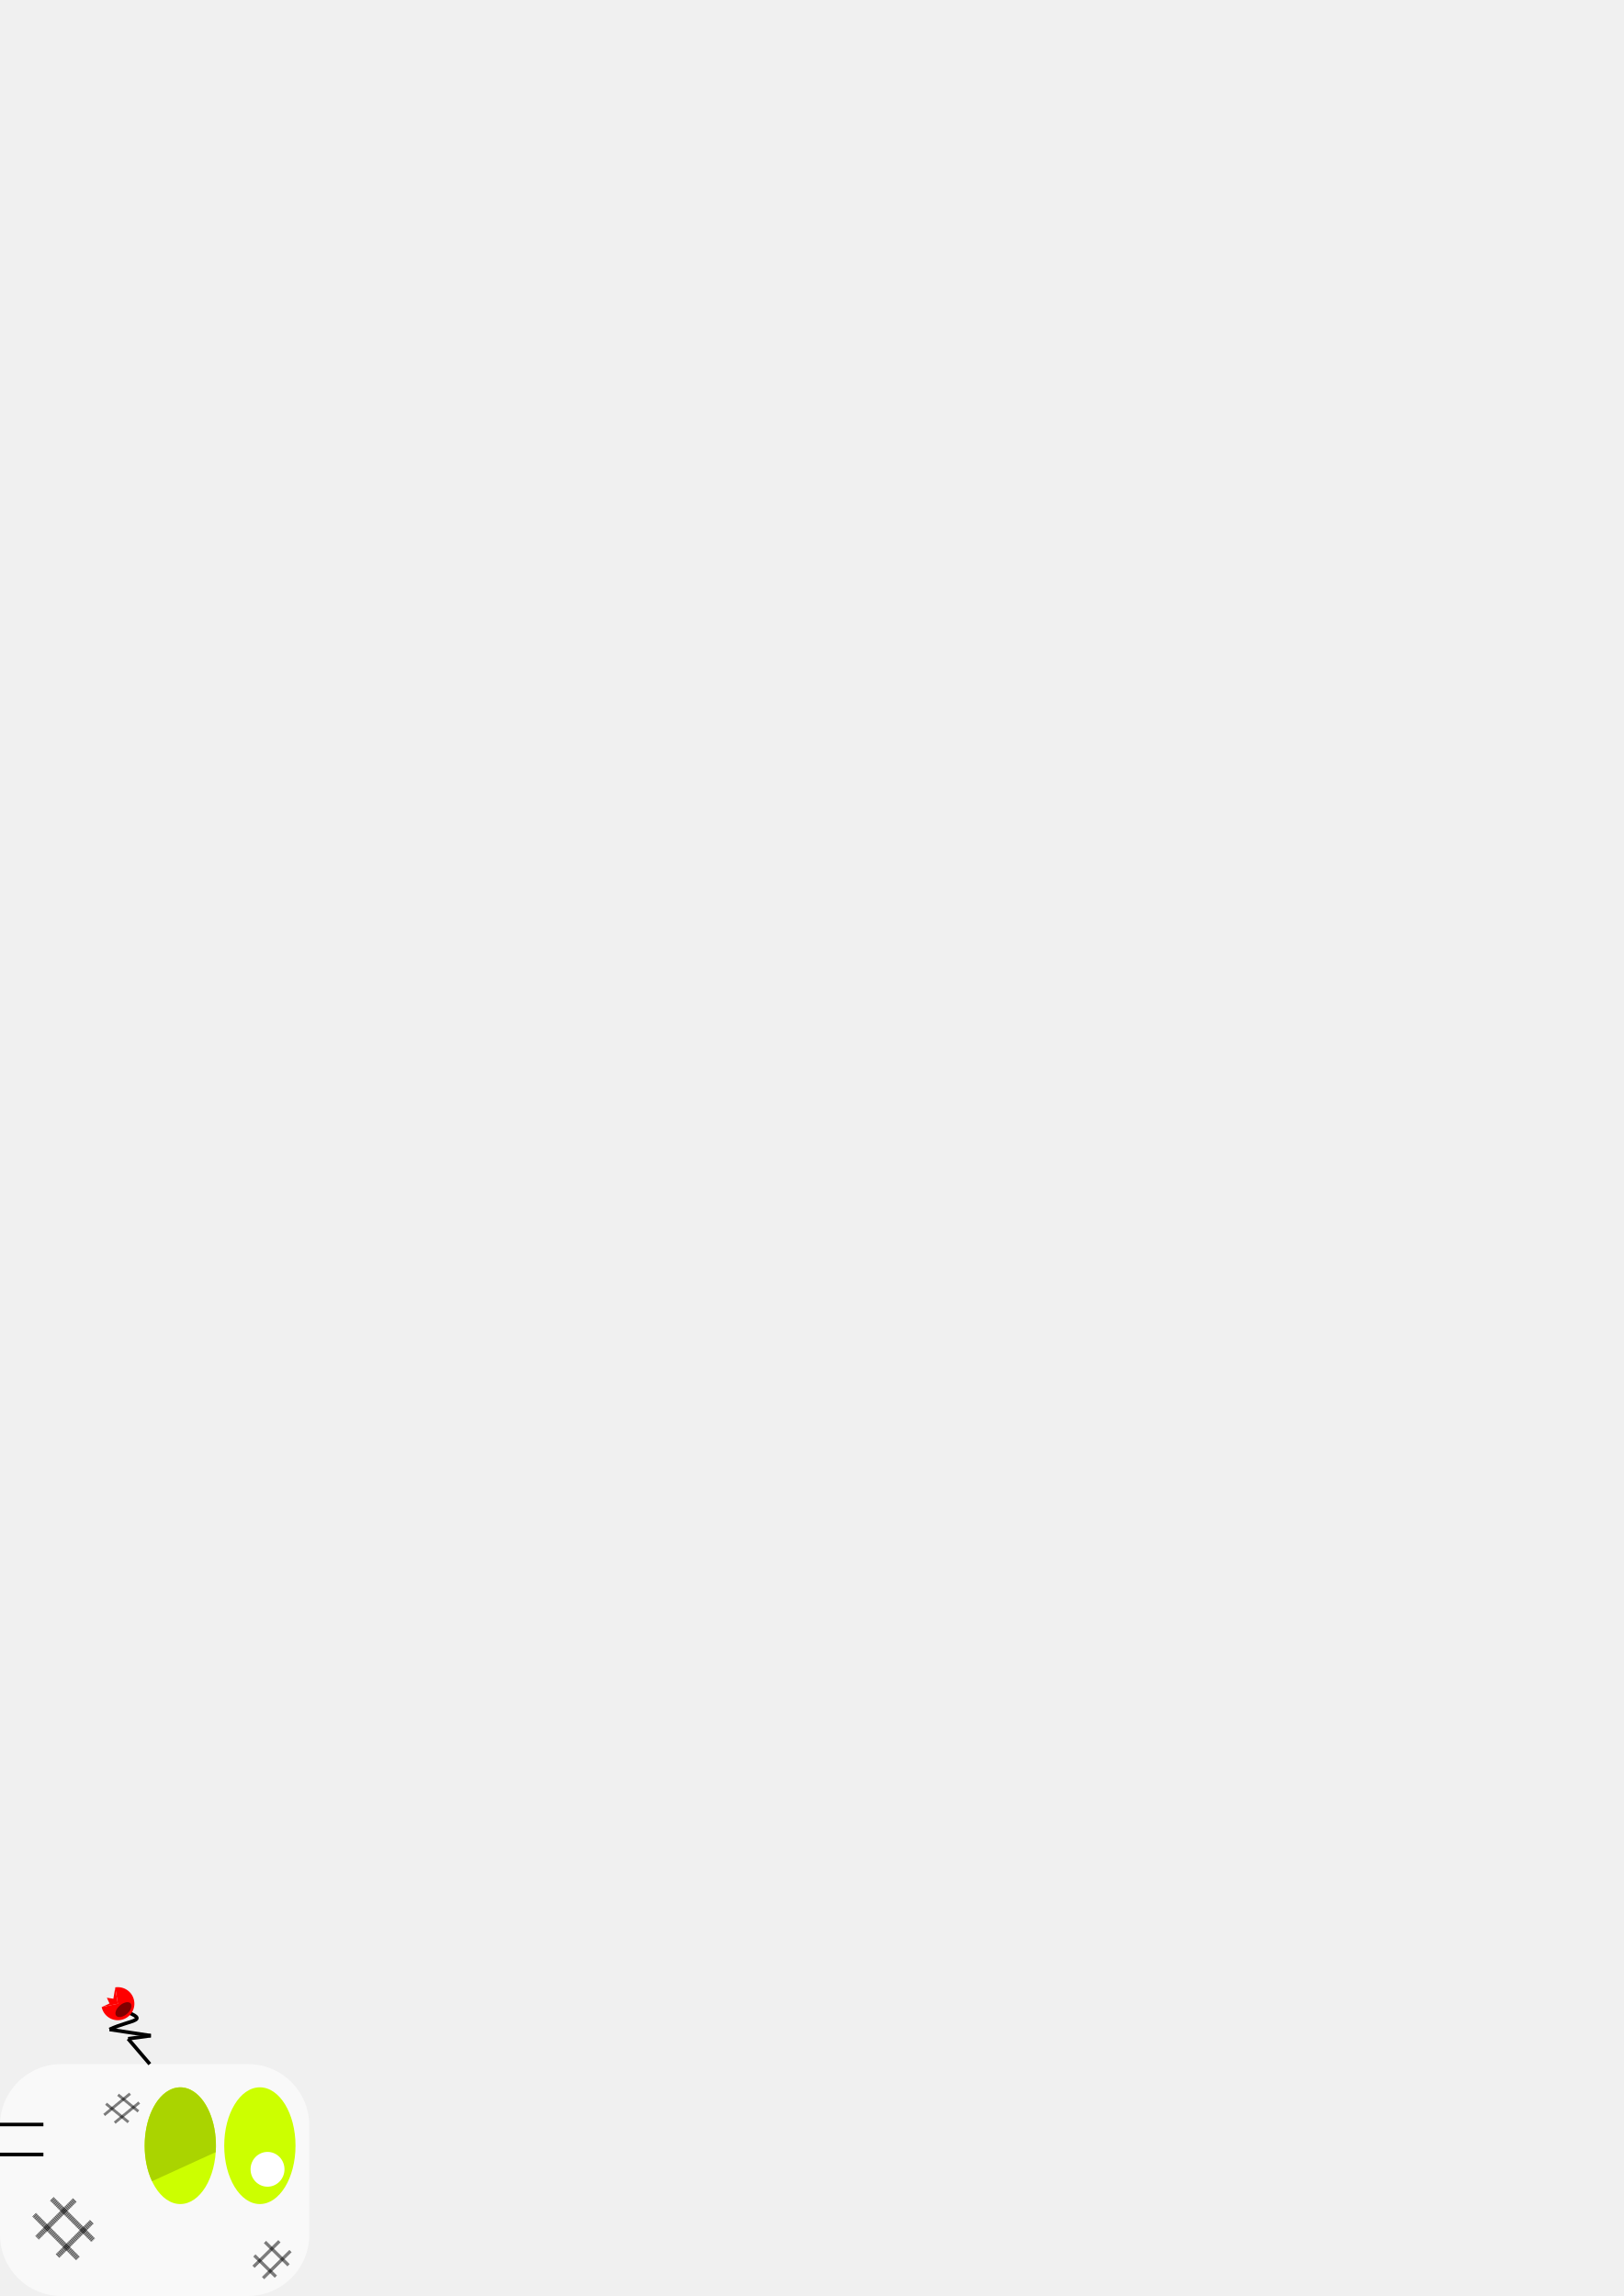
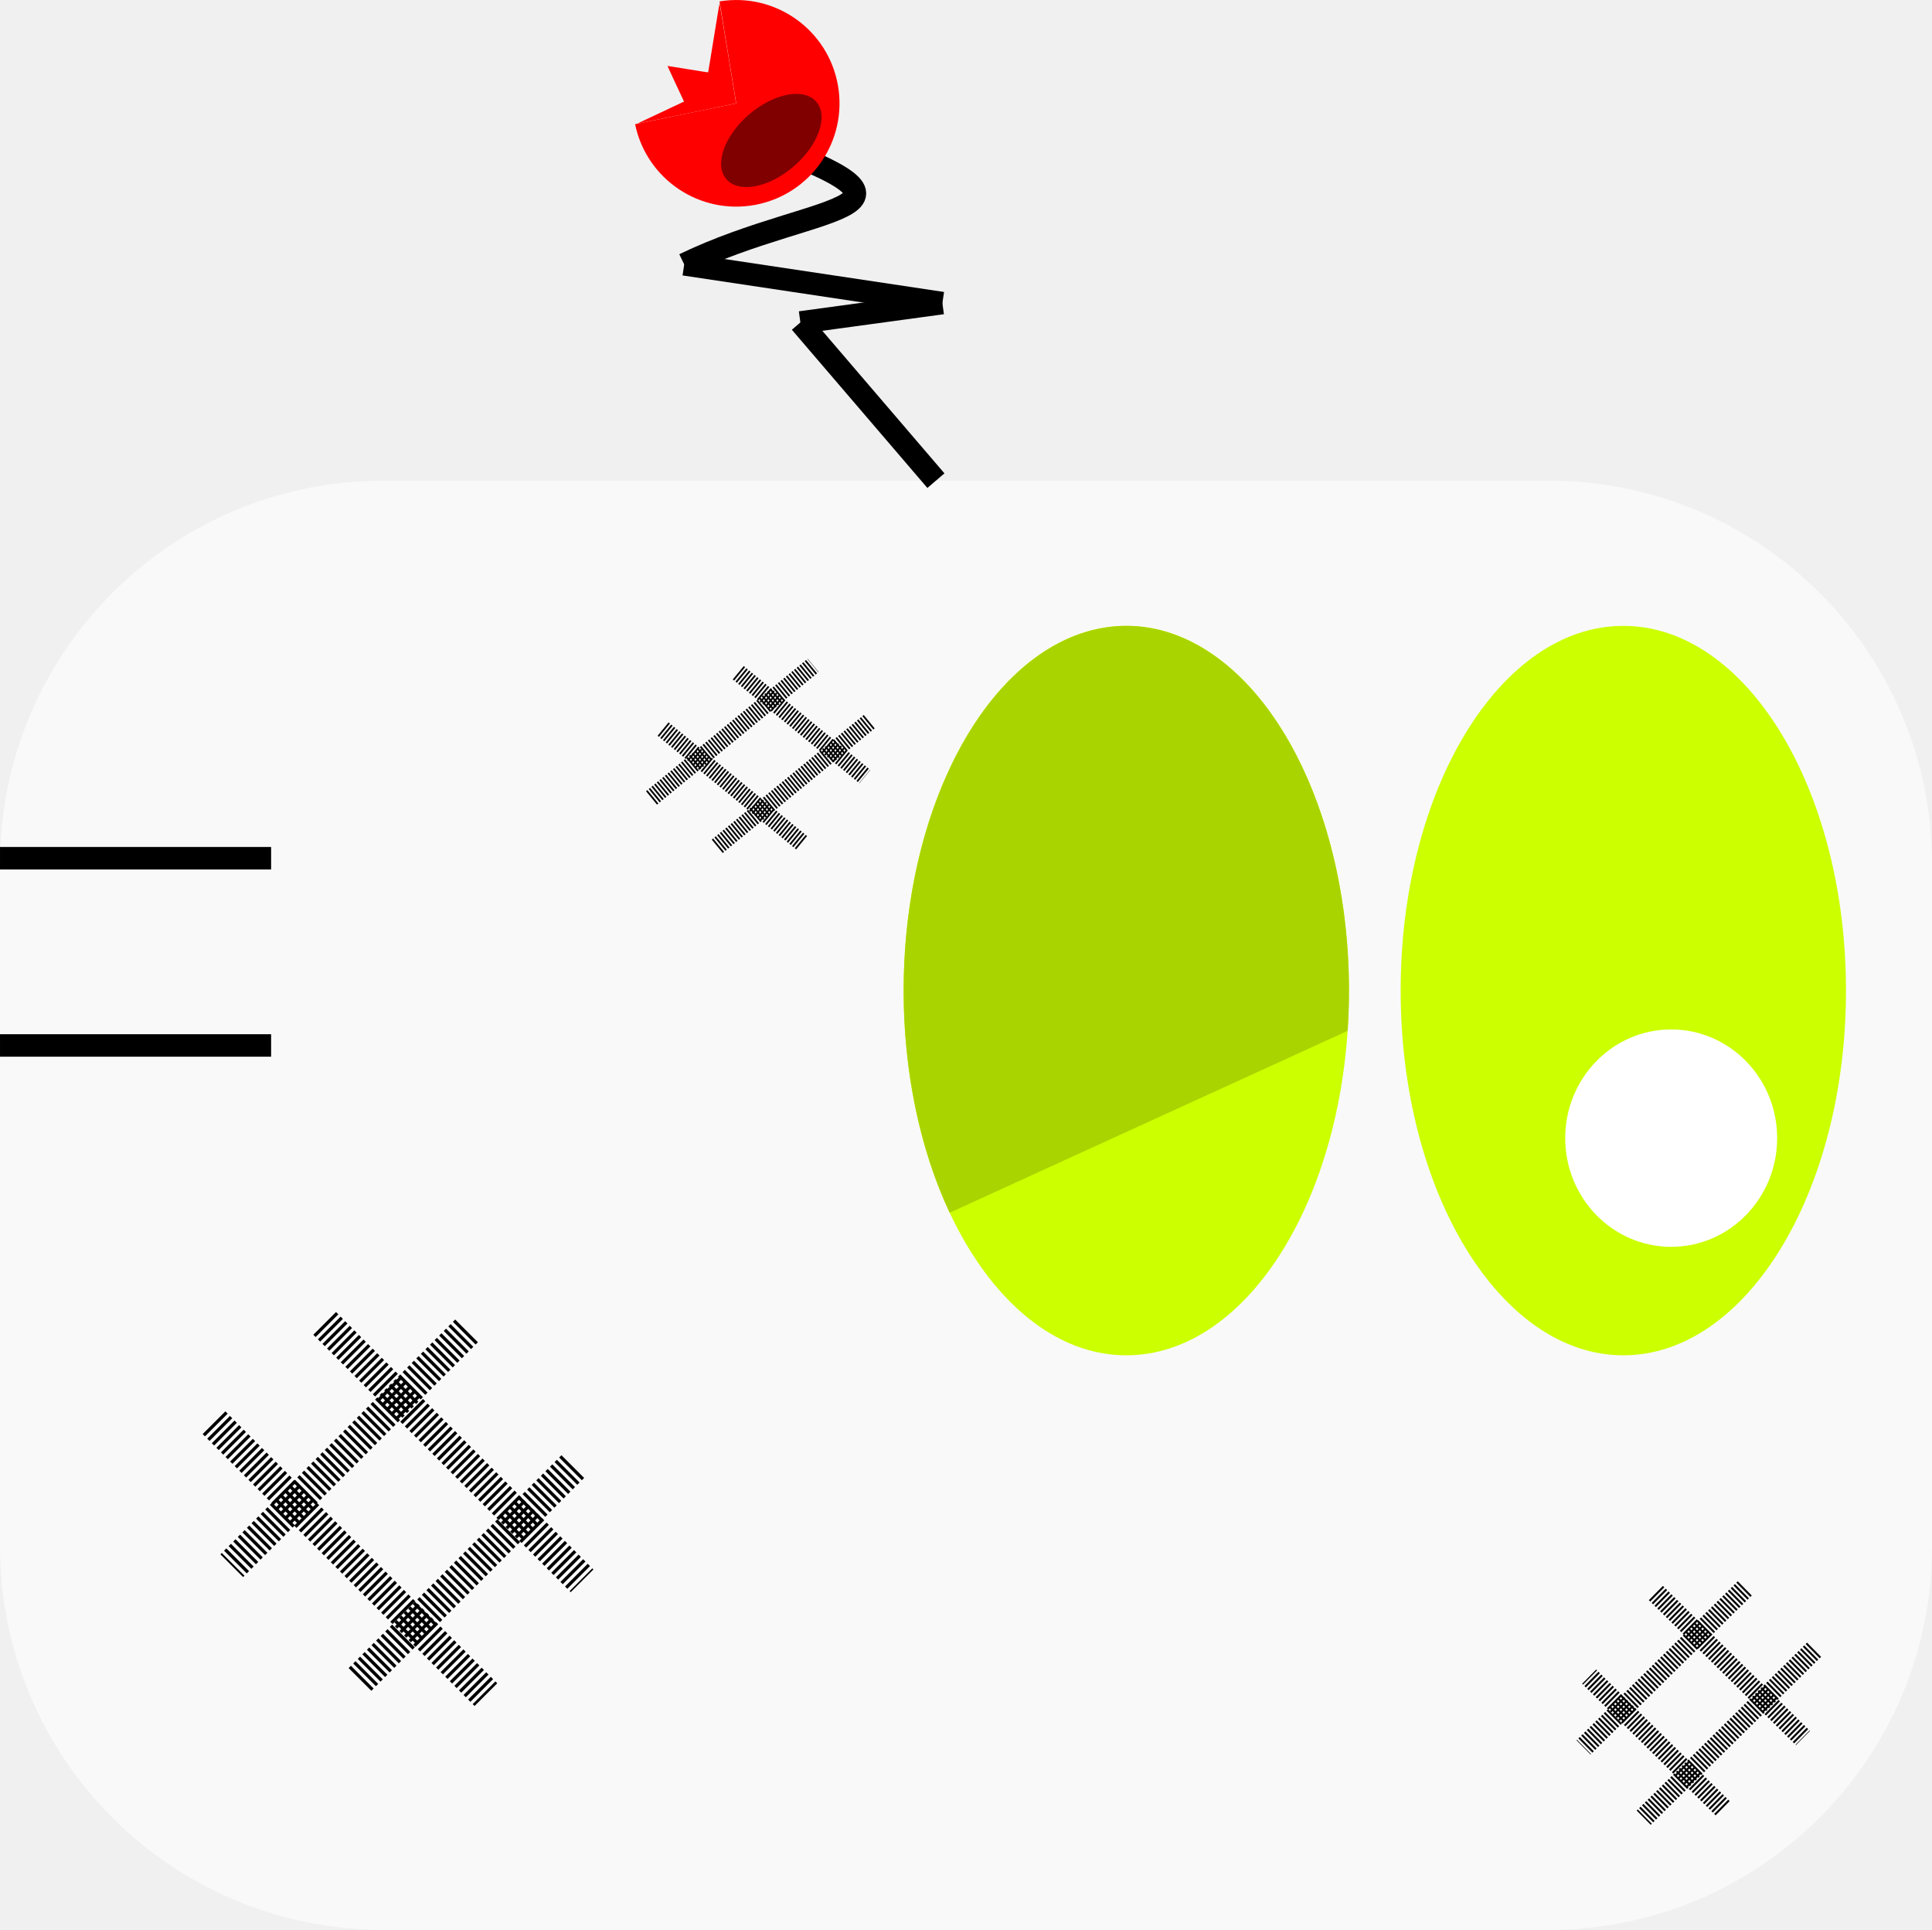
- <svg xmlns="http://www.w3.org/2000/svg" width="210mm" height="297mm" viewBox="0 0 210 297" version="1.1" id="svg8">
+ <svg xmlns="http://www.w3.org/2000/svg" width="151.181" height="150.99" viewBox="0 0 40 39.949" version="1.1" id="svg8">
  <defs id="defs2">
    </defs>
-   <g id="layer1">
-     <rect style="fill:#f9f9f9;fill-opacity:1;stroke:none;stroke-width:1.323;stroke-linecap:square;stroke-linejoin:miter;stroke-miterlimit:4;stroke-dasharray:none;stroke-opacity:1;paint-order:stroke fill markers" id="rect4519" width="40" height="30" x="0" y="267" ry="7.938" />
-     <path style="fill:none;stroke:#000000;stroke-width:0.465;stroke-linecap:butt;stroke-linejoin:miter;stroke-opacity:1;stroke-miterlimit:4;stroke-dasharray:none" d="m 19.377,267 c -0.935,-1.092 -1.871,-2.183 -2.806,-3.275" id="path4523" />
-     <path style="fill:none;stroke:#000000;stroke-width:0.465;stroke-linecap:butt;stroke-linejoin:miter;stroke-opacity:1;stroke-miterlimit:4;stroke-dasharray:none" d="m 16.571,263.725 c 0.98,-0.134 1.96,-0.267 2.94,-0.401" id="path4531" />
-     <path style="fill:none;stroke:#000000;stroke-width:0.465;stroke-linecap:butt;stroke-linejoin:miter;stroke-opacity:1;stroke-miterlimit:4;stroke-dasharray:none" d="m 19.511,263.324 c -1.782,-0.267 -3.564,-0.535 -5.345,-0.802" id="path4539" />
-     <path style="fill:none;stroke:#000000;stroke-width:0.465;stroke-linecap:butt;stroke-linejoin:miter;stroke-opacity:1;stroke-miterlimit:4;stroke-dasharray:none" d="m 14.165,262.522 c 2.835,-1.37 5.892,-1.039 0.802,-2.806" id="path4547" />
-     <path style="fill:#ff0000;fill-opacity:1;stroke:none;stroke-width:1.323;stroke-linecap:square;stroke-linejoin:miter;stroke-miterlimit:4;stroke-dasharray:none;stroke-opacity:1;paint-order:stroke fill markers" id="path4553" d="m 14.897,257.079 a 2.138,2.138 0 0 1 2.451,1.736 2.138,2.138 0 0 1 -1.702,2.474 2.138,2.138 0 0 1 -2.497,-1.668 l 2.094,-0.431 z" />
-     <ellipse ry="7.55" rx="4.61" cy="277.556" cx="33.609" id="ellipse4567" style="fill:#ccff00;fill-opacity:1;stroke:none;stroke-width:1.944;stroke-linecap:square;stroke-linejoin:miter;stroke-miterlimit:4;stroke-dasharray:none;stroke-opacity:1;paint-order:stroke fill markers" />
-     <ellipse style="fill:#ffffff;fill-opacity:1;stroke:none;stroke-width:0.788;stroke-linecap:square;stroke-linejoin:miter;stroke-miterlimit:4;stroke-dasharray:none;stroke-opacity:1;paint-order:stroke fill markers" id="ellipse4569" cx="34.6" cy="280.611" rx="2.194" ry="2.25" />
-     <ellipse style="fill:#ccff00;fill-opacity:1;stroke:none;stroke-width:1.944;stroke-linecap:square;stroke-linejoin:miter;stroke-miterlimit:4;stroke-dasharray:none;stroke-opacity:1;paint-order:stroke fill markers" id="ellipse4571" cx="23.319" cy="277.556" rx="4.61" ry="7.55" />
-     <path style="fill:none;stroke:#000000;stroke-width:0.465;stroke-linecap:butt;stroke-linejoin:miter;stroke-opacity:1;stroke-miterlimit:4;stroke-dasharray:none" d="m 0,274.817 c 1.871,0 3.742,0 5.613,0" id="path4599" />
-     <path style="fill:none;stroke:#000000;stroke-width:0.465;stroke-linecap:butt;stroke-linejoin:miter;stroke-opacity:1;stroke-miterlimit:4;stroke-dasharray:none" d="m 5.613,278.692 c -1.871,0 -3.742,0 -5.613,0" id="path4603" />
-     <path style="fill:none;stroke:#000000;stroke-width:0.665;stroke-linecap:butt;stroke-linejoin:miter;stroke-miterlimit:4;stroke-dasharray:0.067, 0.067;stroke-dashoffset:0;stroke-opacity:1" d="m 4.432,286.502 c 1.876,1.876 3.753,3.753 5.629,5.629" id="path4675" />
-     <path style="fill:none;stroke:#000000;stroke-width:0.665;stroke-linecap:butt;stroke-linejoin:miter;stroke-miterlimit:4;stroke-dasharray:0.067, 0.067;stroke-dashoffset:0;stroke-opacity:1" d="m 6.722,284.445 c 1.776,1.776 3.552,3.552 5.329,5.329" id="path4679" />
-     <path style="fill:none;stroke:#000000;stroke-width:0.665;stroke-linecap:butt;stroke-linejoin:miter;stroke-miterlimit:4;stroke-dasharray:0.067, 0.067;stroke-dashoffset:0;stroke-opacity:1" d="m 9.66,284.6 c -1.62,1.62 -3.241,3.241 -4.861,4.861" id="path4683" />
-     <path style="fill:none;stroke:#000000;stroke-width:0.665;stroke-linecap:butt;stroke-linejoin:miter;stroke-miterlimit:4;stroke-dasharray:0.067, 0.067;stroke-dashoffset:0;stroke-opacity:1" d="m 7.453,291.815 c 1.47,-1.47 2.94,-2.94 4.41,-4.41" id="path4687" />
-     <path id="path4759" d="m 37.558,291.201 c -1.176,1.159 -2.351,2.317 -3.527,3.476" style="fill:none;stroke:#000000;stroke-width:0.414;stroke-linecap:butt;stroke-linejoin:miter;stroke-miterlimit:4;stroke-dasharray:0.041, 0.041;stroke-dashoffset:0;stroke-opacity:1" />
-     <path id="path4763" d="m 36.124,289.931 c -1.113,1.097 -2.225,2.193 -3.338,3.29" style="fill:none;stroke:#000000;stroke-width:0.414;stroke-linecap:butt;stroke-linejoin:miter;stroke-miterlimit:4;stroke-dasharray:0.041, 0.041;stroke-dashoffset:0;stroke-opacity:1" />
-     <path id="path4767" d="m 34.283,290.027 c 1.015,1 2.03,2.001 3.045,3.001" style="fill:none;stroke:#000000;stroke-width:0.414;stroke-linecap:butt;stroke-linejoin:miter;stroke-miterlimit:4;stroke-dasharray:0.041, 0.041;stroke-dashoffset:0;stroke-opacity:1" />
-     <path id="path4771" d="m 35.665,294.481 c -0.921,-0.908 -1.842,-1.815 -2.763,-2.723" style="fill:none;stroke:#000000;stroke-width:0.414;stroke-linecap:butt;stroke-linejoin:miter;stroke-miterlimit:4;stroke-dasharray:0.041, 0.041;stroke-dashoffset:0;stroke-opacity:1" />
-     <path style="fill:none;stroke:#000000;stroke-width:0.358;stroke-linecap:butt;stroke-linejoin:miter;stroke-miterlimit:4;stroke-dasharray:0.036, 0.036;stroke-dashoffset:0;stroke-opacity:1" d="m 13.489,273.567 c 1.115,-0.914 2.231,-1.829 3.346,-2.743" id="path4775" />
-     <path style="fill:none;stroke:#000000;stroke-width:0.358;stroke-linecap:butt;stroke-linejoin:miter;stroke-miterlimit:4;stroke-dasharray:0.036, 0.036;stroke-dashoffset:0;stroke-opacity:1" d="m 14.85,274.569 c 1.056,-0.866 2.112,-1.731 3.167,-2.597" id="path4779" />
-     <path style="fill:none;stroke:#000000;stroke-width:0.358;stroke-linecap:butt;stroke-linejoin:miter;stroke-miterlimit:4;stroke-dasharray:0.036, 0.036;stroke-dashoffset:0;stroke-opacity:1" d="m 16.597,274.494 c -0.963,-0.79 -1.926,-1.579 -2.889,-2.369" id="path4783" />
-     <path style="fill:none;stroke:#000000;stroke-width:0.358;stroke-linecap:butt;stroke-linejoin:miter;stroke-miterlimit:4;stroke-dasharray:0.036, 0.036;stroke-dashoffset:0;stroke-opacity:1" d="m 15.285,270.978 c 0.874,0.716 1.748,1.433 2.621,2.149" id="path4787" />
-     <ellipse style="fill:#800000;fill-opacity:1;stroke:none;stroke-width:0.078;stroke-linecap:square;stroke-linejoin:miter;stroke-miterlimit:4;stroke-dasharray:none;stroke-dashoffset:0;stroke-opacity:1;paint-order:stroke fill markers" id="path4791" cx="-157.392" cy="207.511" rx="1.228" ry="0.709" transform="rotate(-40.69476)" />
-     <path id="ellipse4622" style="fill:#aad400;fill-opacity:1;stroke:none;stroke-width:1.944;stroke-linecap:square;stroke-linejoin:miter;stroke-miterlimit:4;stroke-dasharray:none;stroke-opacity:1;paint-order:stroke fill markers" d="m 19.662,282.154 a 4.61,7.55 0 0 1 -0.02,-9.152 4.61,7.55 0 0 1 5.383,-2.46 4.61,7.55 0 0 1 2.876,7.847" />
-     <path style="fill:#ff0000;fill-opacity:1;stroke:#aad400;stroke-width:0;stroke-linecap:square;stroke-linejoin:miter;stroke-miterlimit:4;stroke-dasharray:none;stroke-dashoffset:0;stroke-opacity:1;paint-order:stroke fill markers" d="m 13.222,259.596 c 0.018,-0.009 0.814,-0.384 0.907,-0.427 l 0.033,-0.015 -0.172,-0.368 c -0.095,-0.202 -0.171,-0.369 -0.17,-0.37 0.001,-10e-4 0.19,0.029 0.42,0.067 0.23,0.038 0.42,0.068 0.421,0.066 0.002,-0.002 0.055,-0.324 0.118,-0.717 0.063,-0.393 0.117,-0.714 0.118,-0.714 0.002,-10e-6 0.079,0.466 0.173,1.036 l 0.17,1.036 -0.015,0.004 c -0.032,0.009 -2.007,0.414 -2.016,0.414 -0.006,-1.5e-4 -0.002,-0.005 0.011,-0.011 z" id="path5497" />
+   <g id="layer1" transform="translate(-3.571875,-252.4204)">
+     <rect style="fill:#f9f9f9;fill-opacity:1;stroke:none;stroke-width:1.323;stroke-linecap:square;stroke-linejoin:miter;stroke-miterlimit:4;stroke-dasharray:none;stroke-opacity:1;paint-order:stroke fill markers" id="rect4519" width="40" height="30" x="3.572" y="262.37" ry="7.938" />
+     <path style="fill:none;stroke:#000000;stroke-width:0.465;stroke-linecap:butt;stroke-linejoin:miter;stroke-miterlimit:4;stroke-dasharray:none;stroke-opacity:1" d="m 22.949,262.37 c -0.935,-1.092 -1.871,-2.183 -2.806,-3.275" id="path4523" />
+     <path style="fill:none;stroke:#000000;stroke-width:0.465;stroke-linecap:butt;stroke-linejoin:miter;stroke-miterlimit:4;stroke-dasharray:none;stroke-opacity:1" d="m 20.143,259.095 c 0.98,-0.134 1.96,-0.267 2.94,-0.401" id="path4531" />
+     <path style="fill:none;stroke:#000000;stroke-width:0.465;stroke-linecap:butt;stroke-linejoin:miter;stroke-miterlimit:4;stroke-dasharray:none;stroke-opacity:1" d="m 23.083,258.694 c -1.782,-0.267 -3.564,-0.535 -5.345,-0.802" id="path4539" />
+     <path style="fill:none;stroke:#000000;stroke-width:0.465;stroke-linecap:butt;stroke-linejoin:miter;stroke-miterlimit:4;stroke-dasharray:none;stroke-opacity:1" d="m 17.737,257.892 c 2.835,-1.37 5.892,-1.039 0.802,-2.806" id="path4547" />
+     <path style="fill:#ff0000;fill-opacity:1;stroke:none;stroke-width:1.323;stroke-linecap:square;stroke-linejoin:miter;stroke-miterlimit:4;stroke-dasharray:none;stroke-opacity:1;paint-order:stroke fill markers" id="path4553" d="m 18.469,252.449 a 2.138,2.138 0 0 1 2.451,1.736 2.138,2.138 0 0 1 -1.702,2.474 2.138,2.138 0 0 1 -2.497,-1.668 l 2.094,-0.431 z" />
+     <ellipse ry="7.55" rx="4.61" cy="272.926" cx="37.181" id="ellipse4567" style="fill:#ccff00;fill-opacity:1;stroke:none;stroke-width:1.944;stroke-linecap:square;stroke-linejoin:miter;stroke-miterlimit:4;stroke-dasharray:none;stroke-opacity:1;paint-order:stroke fill markers" />
+     <ellipse style="fill:#ffffff;fill-opacity:1;stroke:none;stroke-width:0.788;stroke-linecap:square;stroke-linejoin:miter;stroke-miterlimit:4;stroke-dasharray:none;stroke-opacity:1;paint-order:stroke fill markers" id="ellipse4569" cx="38.172" cy="275.98" rx="2.194" ry="2.25" />
+     <ellipse style="fill:#ccff00;fill-opacity:1;stroke:none;stroke-width:1.944;stroke-linecap:square;stroke-linejoin:miter;stroke-miterlimit:4;stroke-dasharray:none;stroke-opacity:1;paint-order:stroke fill markers" id="ellipse4571" cx="26.891" cy="272.926" rx="4.61" ry="7.55" />
+     <path style="fill:none;stroke:#000000;stroke-width:0.465;stroke-linecap:butt;stroke-linejoin:miter;stroke-miterlimit:4;stroke-dasharray:none;stroke-opacity:1" d="m 3.572,270.186 c 1.871,0 3.742,0 5.613,0" id="path4599" />
+     <path style="fill:none;stroke:#000000;stroke-width:0.465;stroke-linecap:butt;stroke-linejoin:miter;stroke-miterlimit:4;stroke-dasharray:none;stroke-opacity:1" d="m 9.185,274.062 c -1.871,0 -3.742,0 -5.613,0" id="path4603" />
+     <path style="fill:none;stroke:#000000;stroke-width:0.665;stroke-linecap:butt;stroke-linejoin:miter;stroke-miterlimit:4;stroke-dasharray:0.067, 0.067;stroke-dashoffset:0;stroke-opacity:1" d="m 8.003,281.871 c 1.876,1.876 3.753,3.753 5.629,5.629" id="path4675" />
+     <path style="fill:none;stroke:#000000;stroke-width:0.665;stroke-linecap:butt;stroke-linejoin:miter;stroke-miterlimit:4;stroke-dasharray:0.067, 0.067;stroke-dashoffset:0;stroke-opacity:1" d="m 10.294,279.815 c 1.776,1.776 3.552,3.552 5.329,5.329" id="path4679" />
+     <path style="fill:none;stroke:#000000;stroke-width:0.665;stroke-linecap:butt;stroke-linejoin:miter;stroke-miterlimit:4;stroke-dasharray:0.067, 0.067;stroke-dashoffset:0;stroke-opacity:1" d="m 13.231,279.97 c -1.62,1.62 -3.241,3.241 -4.861,4.861" id="path4683" />
+     <path style="fill:none;stroke:#000000;stroke-width:0.665;stroke-linecap:butt;stroke-linejoin:miter;stroke-miterlimit:4;stroke-dasharray:0.067, 0.067;stroke-dashoffset:0;stroke-opacity:1" d="m 11.025,287.185 c 1.47,-1.47 2.94,-2.94 4.41,-4.41" id="path4687" />
+     <path id="path4759" d="m 41.13,286.571 c -1.176,1.159 -2.351,2.317 -3.527,3.476" style="fill:none;stroke:#000000;stroke-width:0.414;stroke-linecap:butt;stroke-linejoin:miter;stroke-miterlimit:4;stroke-dasharray:0.041, 0.041;stroke-dashoffset:0;stroke-opacity:1" />
+     <path id="path4763" d="m 39.695,285.301 c -1.113,1.097 -2.225,2.193 -3.338,3.29" style="fill:none;stroke:#000000;stroke-width:0.414;stroke-linecap:butt;stroke-linejoin:miter;stroke-miterlimit:4;stroke-dasharray:0.041, 0.041;stroke-dashoffset:0;stroke-opacity:1" />
+     <path id="path4767" d="m 37.855,285.397 c 1.015,1 2.03,2.001 3.045,3.001" style="fill:none;stroke:#000000;stroke-width:0.414;stroke-linecap:butt;stroke-linejoin:miter;stroke-miterlimit:4;stroke-dasharray:0.041, 0.041;stroke-dashoffset:0;stroke-opacity:1" />
+     <path id="path4771" d="m 39.237,289.851 c -0.921,-0.908 -1.842,-1.815 -2.763,-2.723" style="fill:none;stroke:#000000;stroke-width:0.414;stroke-linecap:butt;stroke-linejoin:miter;stroke-miterlimit:4;stroke-dasharray:0.041, 0.041;stroke-dashoffset:0;stroke-opacity:1" />
+     <path style="fill:none;stroke:#000000;stroke-width:0.358;stroke-linecap:butt;stroke-linejoin:miter;stroke-miterlimit:4;stroke-dasharray:0.036, 0.036;stroke-dashoffset:0;stroke-opacity:1" d="m 17.061,268.937 c 1.115,-0.914 2.231,-1.829 3.346,-2.743" id="path4775" />
+     <path style="fill:none;stroke:#000000;stroke-width:0.358;stroke-linecap:butt;stroke-linejoin:miter;stroke-miterlimit:4;stroke-dasharray:0.036, 0.036;stroke-dashoffset:0;stroke-opacity:1" d="m 18.422,269.939 c 1.056,-0.866 2.112,-1.731 3.167,-2.597" id="path4779" />
+     <path style="fill:none;stroke:#000000;stroke-width:0.358;stroke-linecap:butt;stroke-linejoin:miter;stroke-miterlimit:4;stroke-dasharray:0.036, 0.036;stroke-dashoffset:0;stroke-opacity:1" d="m 20.168,269.864 c -0.963,-0.79 -1.926,-1.579 -2.889,-2.369" id="path4783" />
+     <path style="fill:none;stroke:#000000;stroke-width:0.358;stroke-linecap:butt;stroke-linejoin:miter;stroke-miterlimit:4;stroke-dasharray:0.036, 0.036;stroke-dashoffset:0;stroke-opacity:1" d="m 18.857,266.347 c 0.874,0.716 1.748,1.433 2.621,2.149" id="path4787" />
+     <ellipse style="fill:#800000;fill-opacity:1;stroke:none;stroke-width:0.078;stroke-linecap:square;stroke-linejoin:miter;stroke-miterlimit:4;stroke-dasharray:none;stroke-dashoffset:0;stroke-opacity:1;paint-order:stroke fill markers" id="path4791" cx="-151.665" cy="206.33" rx="1.228" ry="0.709" transform="rotate(-40.69476)" />
+     <path id="ellipse4622" style="fill:#aad400;fill-opacity:1;stroke:none;stroke-width:1.944;stroke-linecap:square;stroke-linejoin:miter;stroke-miterlimit:4;stroke-dasharray:none;stroke-opacity:1;paint-order:stroke fill markers" d="m 23.234,277.524 a 4.61,7.55 0 0 1 -0.02,-9.152 4.61,7.55 0 0 1 5.383,-2.46 4.61,7.55 0 0 1 2.876,7.847" />
+     <path style="fill:#ff0000;fill-opacity:1;stroke:#aad400;stroke-width:0;stroke-linecap:square;stroke-linejoin:miter;stroke-miterlimit:4;stroke-dasharray:none;stroke-dashoffset:0;stroke-opacity:1;paint-order:stroke fill markers" d="m 16.794,254.965 c 0.018,-0.009 0.814,-0.384 0.907,-0.427 l 0.033,-0.015 -0.172,-0.368 c -0.095,-0.202 -0.171,-0.369 -0.17,-0.37 0.001,-10e-4 0.19,0.029 0.42,0.067 0.23,0.038 0.42,0.068 0.421,0.066 0.002,-0.002 0.055,-0.324 0.118,-0.717 0.063,-0.393 0.117,-0.714 0.118,-0.714 0.002,-1e-5 0.079,0.466 0.173,1.036 l 0.17,1.036 -0.015,0.004 c -0.032,0.009 -2.007,0.414 -2.016,0.414 -0.006,-1.5e-4 -0.002,-0.005 0.011,-0.011 z" id="path5497" />
  </g>
</svg>
